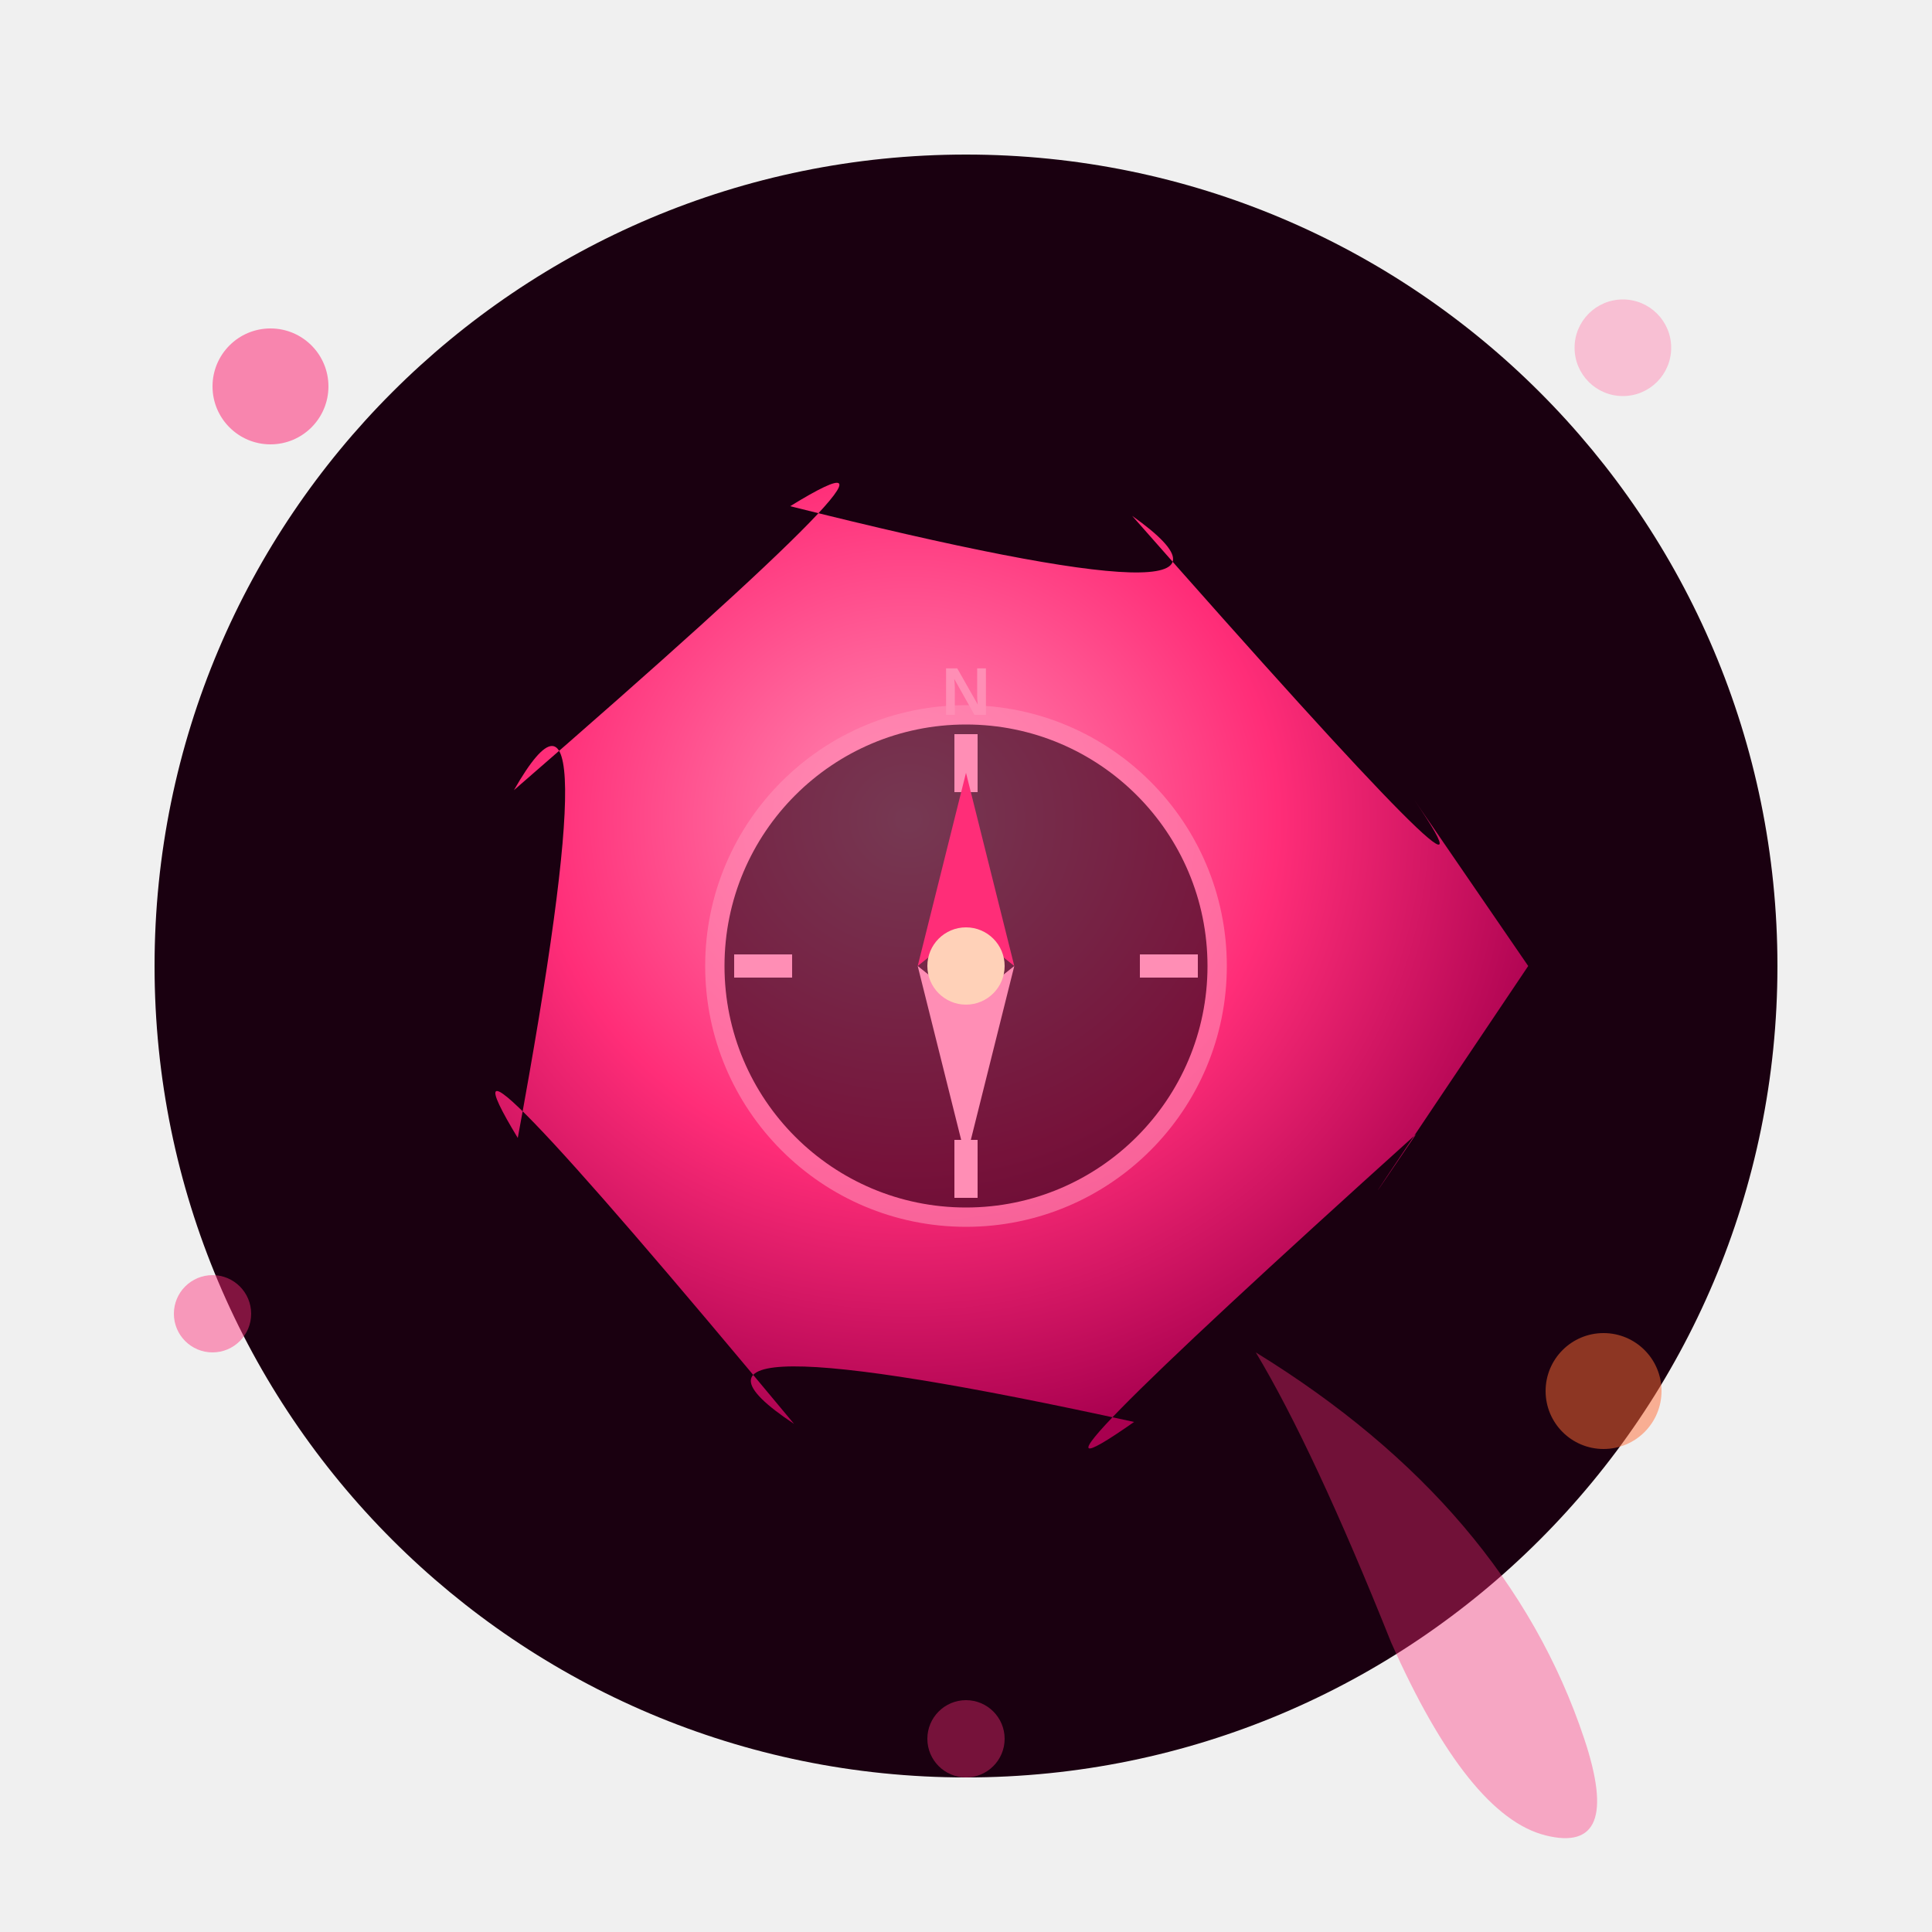
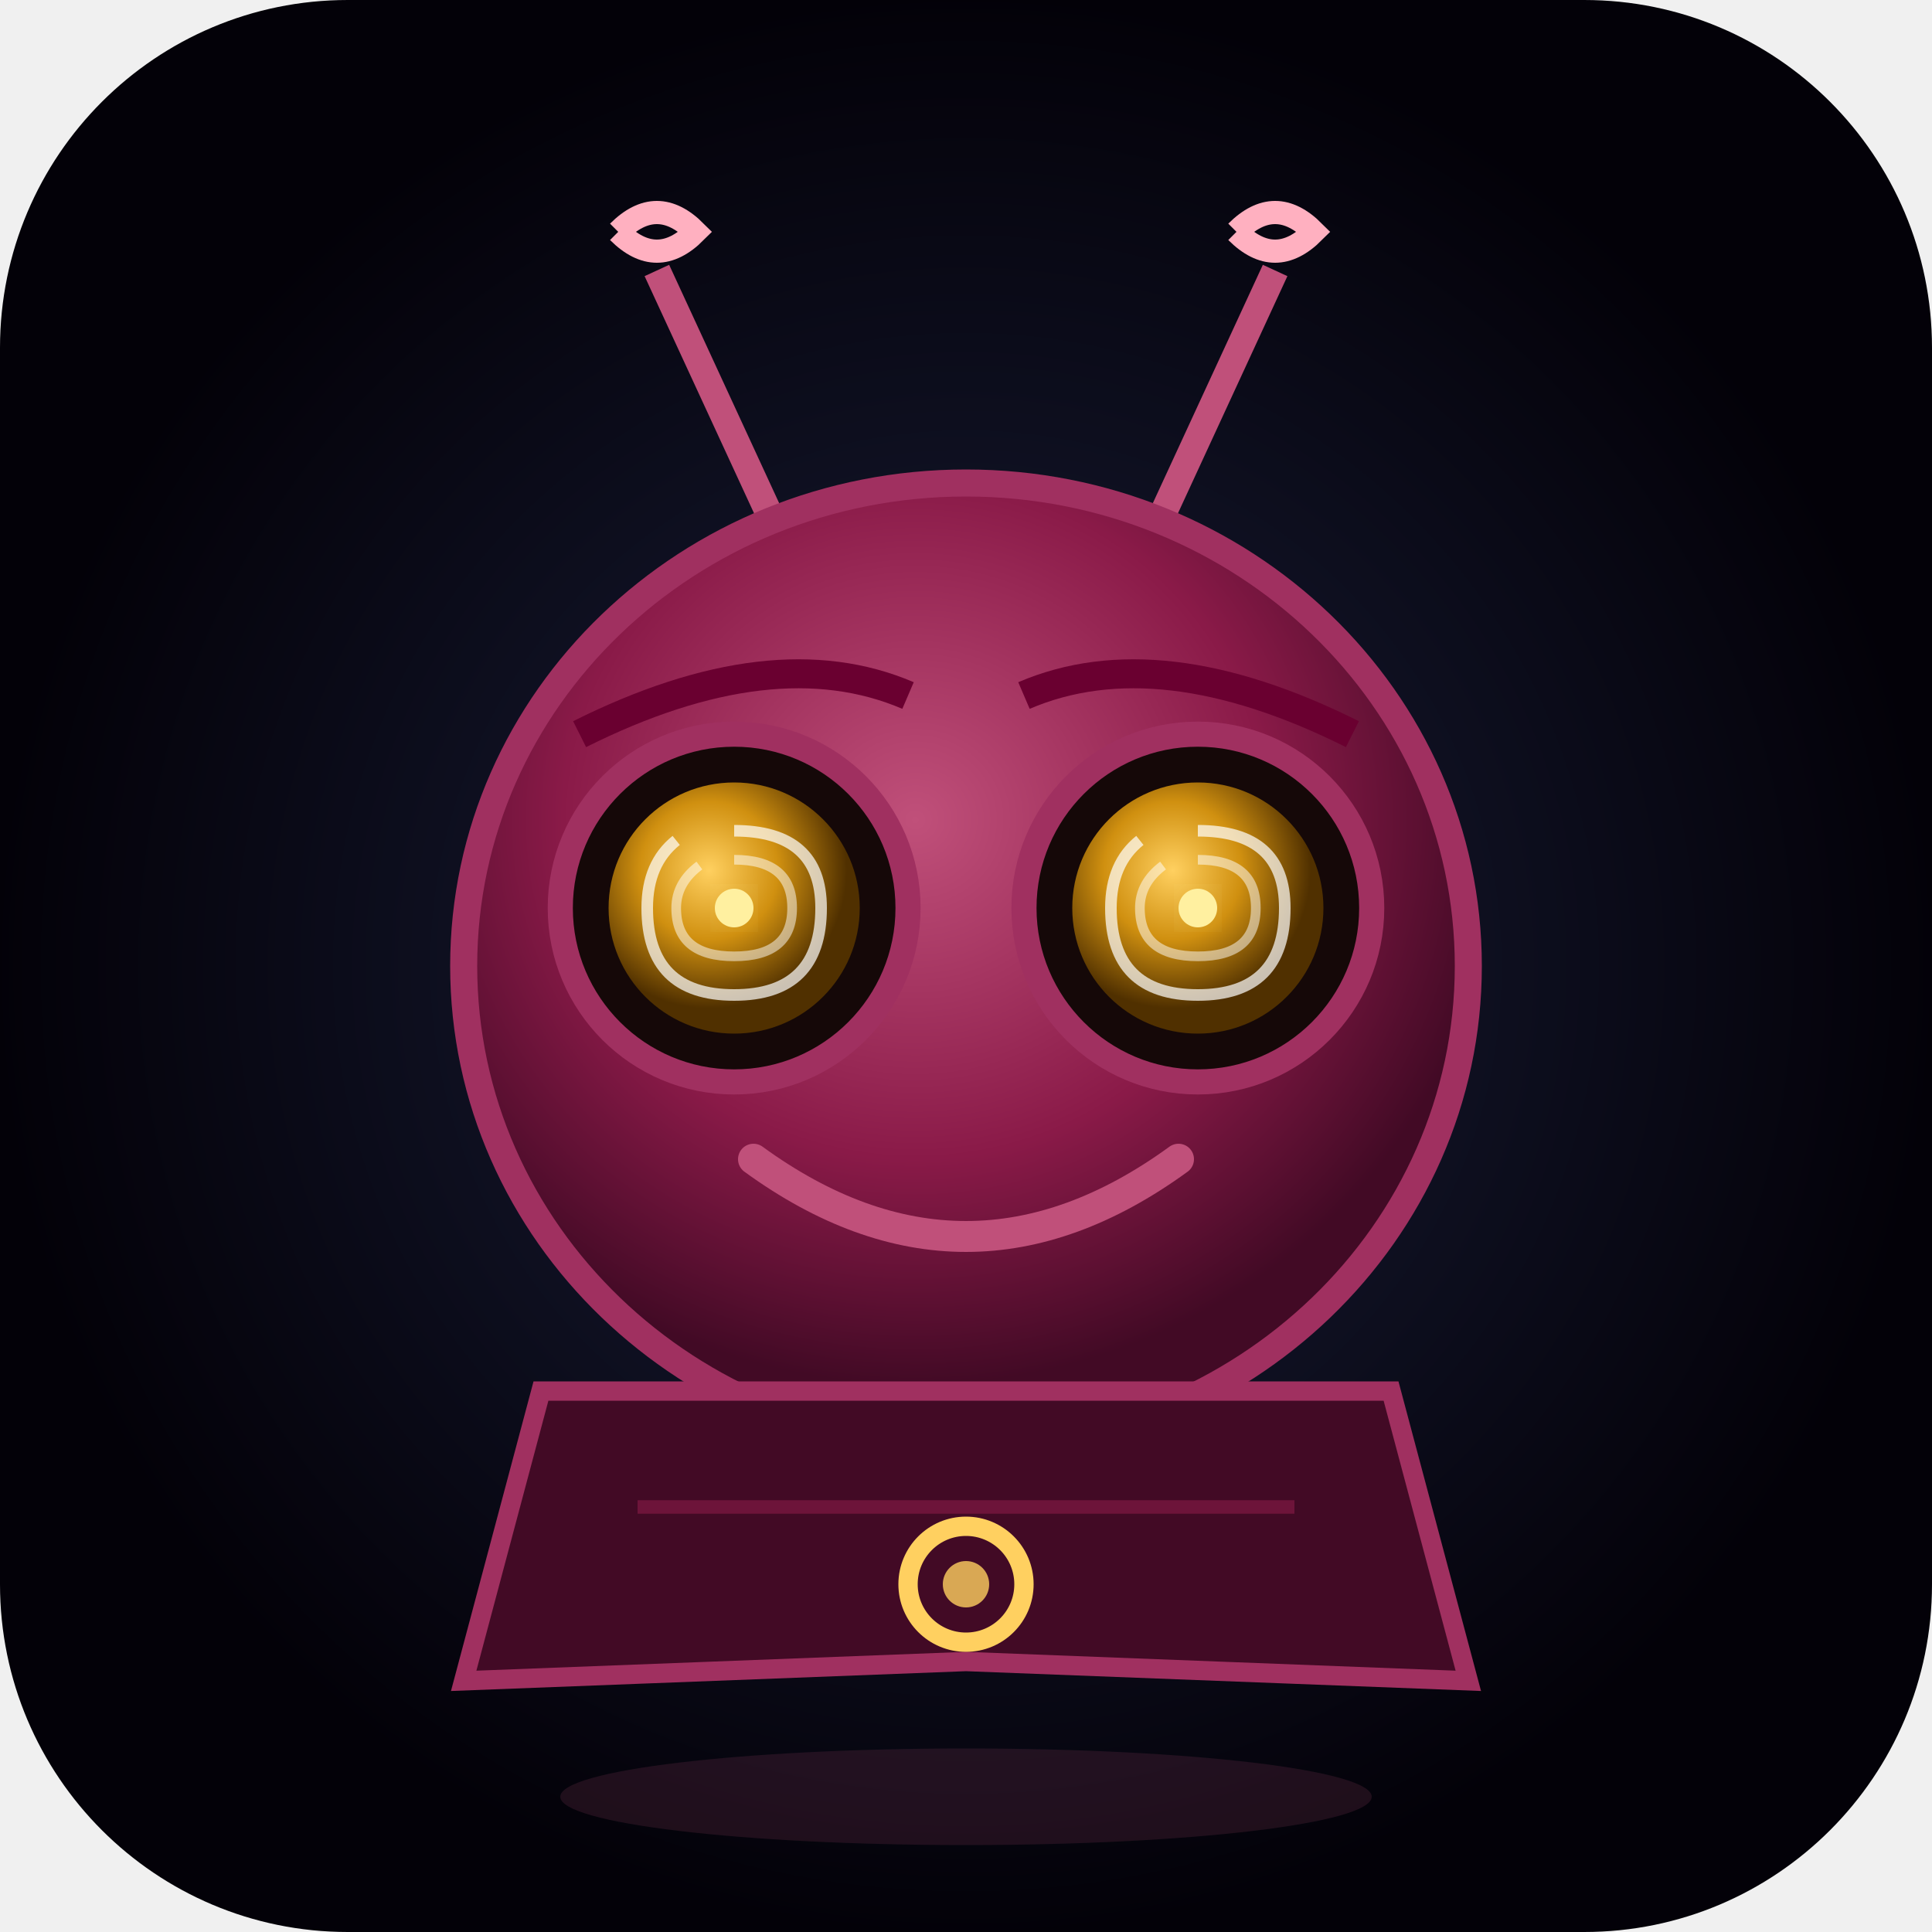
<svg xmlns="http://www.w3.org/2000/svg" viewBox="0 0 100 100" width="200" height="200">
  <defs>
-     <radialGradient id="dirdBlobGrad" cx="40%" cy="35%" r="65%">
-       <stop offset="0%" stop-color="#FF8EB5" />
-       <stop offset="55%" stop-color="#FF2D78" />
-       <stop offset="100%" stop-color="#A8004F" />
+     <radialGradient id="bg" cx="50%" cy="50%" r="50%">
+       <stop offset="0%" stop-color="#1a1f3a" />
+       <stop offset="100%" stop-color="#030108" />
    </radialGradient>
-     <clipPath id="dirdBlobClip">
-       <path d="M 79.1 50.0 Q 67.4 67.4 73.3 58.7 Q 50.0 79.7 58.7 73.6 Q 32.2 67.8 41.1 73.7 Q 21.4 50.0 26.8 58.9 Q 31.8 31.8 26.6 40.9 Q 50.0 20.6 40.9 26.2 Q 67.2 32.8 58.6 26.7 Q 79.1 50.0 73.2 41.4 Z" />
-     </clipPath>
  </defs>
-   <circle cx="50" cy="50" r="42" fill="#1A0010" />
-   <circle cx="14" cy="20" r="3" fill="#FF2D78" opacity="0.55" />
-   <circle cx="84" cy="18" r="2.5" fill="#FF8EB5" opacity="0.5" />
-   <circle cx="11" cy="68" r="2" fill="#FF2D78" opacity="0.45" />
-   <circle cx="83" cy="72" r="3" fill="#FF6B35" opacity="0.5" />
-   <circle cx="50" cy="90" r="2" fill="#FF2D78" opacity="0.4" />
-   <path d="M 65 70 Q 78 78 82 90 Q 84 96 80 95 Q 76 94 72 85 Q 68 75 65 70 Z" fill="#FF2D78" opacity="0.38" />
-   <path d="M 79.1 50.0 Q 67.4 67.4 73.3 58.7 Q 50.0 79.7 58.7 73.6 Q 32.2 67.8 41.1 73.7 Q 21.4 50.0 26.8 58.9 Q 31.8 31.8 26.6 40.9 Q 50.0 20.6 40.9 26.2 Q 67.2 32.8 58.6 26.7 Q 79.1 50.0 73.2 41.4 Z" fill="url(#dirdBlobGrad)" />
-   <g clip-path="url(#dirdBlobClip)">
-     <circle cx="50" cy="50" r="13" fill="#1A0010" opacity="0.6" stroke="#FF8EB5" stroke-width="1" />
-     <line x1="50" y1="38" x2="50" y2="41" stroke="#FF8EB5" stroke-width="1.2" />
-     <line x1="50" y1="59" x2="50" y2="62" stroke="#FF8EB5" stroke-width="1.2" />
-     <line x1="38" y1="50" x2="41" y2="50" stroke="#FF8EB5" stroke-width="1.2" />
-     <line x1="59" y1="50" x2="62" y2="50" stroke="#FF8EB5" stroke-width="1.2" />
-     <polygon points="50,40 52.5,50 50,48 47.5,50" fill="#FF2D78" />
-     <polygon points="50,60 52.5,50 50,52 47.5,50" fill="#FF8EB5" />
-     <circle cx="50" cy="50" r="2" fill="#FFD1B8" />
-     <text x="50" y="37" font-size="3.5" fill="#FF8EB5" text-anchor="middle" font-family="Arial, sans-serif" font-weight="bold">N</text>
+   <rect width="100" height="100" rx="18" fill="url(#bg)" />
+   <defs>
+     <radialGradient id="dd-skin" cx="45%" cy="35%" r="58%">
+       <stop offset="0%" stop-color="#C0507A" />
+       <stop offset="60%" stop-color="#8A1A48" />
+       <stop offset="100%" stop-color="#420A25" />
+     </radialGradient>
+     <radialGradient id="dd-iris" cx="40%" cy="35%" r="55%">
+       <stop offset="0%" stop-color="#FFD060" />
+       <stop offset="50%" stop-color="#D09010" />
+       <stop offset="100%" stop-color="#503000" />
+     </radialGradient>
+     <filter id="dd-glow">
+       <feGaussianBlur stdDeviation="1.8" result="b" />
+       <feMerge>
+         <feMergeNode in="b" />
+         <feMergeNode in="SourceGraphic" />
+       </feMerge>
+     </filter>
+   </defs>
+   <g opacity="0.7">
+     <path d="M28,52 Q30,50 32,52 Q30,54 28,52" fill="none" stroke="#FFD060" stroke-width="0.8" />
+     <circle cx="30" cy="52" r="0.8" fill="#FFD060" opacity="0.6" />
+     <path d="M72,52 Q70,50 68,52 Q70,54 72,52" fill="none" stroke="#FFD060" stroke-width="0.8" />
+     <circle cx="70" cy="52" r="0.8" fill="#FFD060" opacity="0.6" />
  </g>
+   <line x1="40" y1="27" x2="34" y2="14" stroke="#C0507A" stroke-width="1.4" />
+   <path d="M32,12 Q34,10 36,12 Q34,14 32,12" fill="none" stroke="#FFB0C0" stroke-width="1.2" />
+   <line x1="60" y1="27" x2="66" y2="14" stroke="#C0507A" stroke-width="1.4" />
+   <path d="M64,12 Q66,10 68,12 Q66,14 64,12" fill="none" stroke="#FFB0C0" stroke-width="1.2" />
+   <ellipse cx="50" cy="50" rx="26" ry="25" fill="url(#dd-skin)" stroke="#A03060" stroke-width="1.4" />
+   <path d="M30,38 Q40,33 47,36" fill="none" stroke="#6A0030" stroke-width="1.5" />
+   <path d="M53,36 Q60,33 70,38" fill="none" stroke="#6A0030" stroke-width="1.5" />
+   <circle cx="38" cy="47" r="9" fill="#150808" stroke="#A03060" stroke-width="1.3" />
+   <circle cx="38" cy="47" r="6.5" fill="url(#dd-iris)" />
+   <path d="M38,43 Q42.5,43 42.5,47 Q42.5,51.5 38,51.5 Q33.5,51.5 33.5,47 Q33.5,44.7 35,43.5" fill="none" stroke="#FFFFFF" stroke-width="0.6" opacity="0.7" />
+   <path d="M38,44.5 Q41,44.5 41,47 Q41,49.5 38,49.5 Q35,49.5 35,47 Q35,45.7 36.2,44.8" fill="none" stroke="#FFFFFF" stroke-width="0.5" opacity="0.5" />
+   <circle cx="38" cy="47" r="1" fill="#FFF0A0" filter="url(#dd-glow)" />
+   <circle cx="62" cy="47" r="9" fill="#150808" stroke="#A03060" stroke-width="1.3" />
+   <circle cx="62" cy="47" r="6.5" fill="url(#dd-iris)" />
+   <path d="M62,43 Q66.5,43 66.5,47 Q66.5,51.5 62,51.5 Q57.5,51.5 57.5,47 Q57.5,44.7 59,43.5" fill="none" stroke="#FFFFFF" stroke-width="0.6" opacity="0.7" />
+   <path d="M62,44.5 Q65,44.5 65,47 Q65,49.5 62,49.5 Q59,49.5 59,47 Q59,45.7 60.2,44.8" fill="none" stroke="#FFFFFF" stroke-width="0.5" opacity="0.5" />
+   <circle cx="62" cy="47" r="1" fill="#FFF0A0" filter="url(#dd-glow)" />
+   <path d="M39,60 Q50,68 61,60" fill="none" stroke="#C0507A" stroke-width="1.6" stroke-linecap="round" />
+   <path d="M28,72 L24,87 L50,86 L76,87 L72,72 Z" fill="#420A25" stroke="#A03060" stroke-width="1" />
+   <line x1="33" y1="78" x2="67" y2="78" stroke="#8A1A48" stroke-width="0.7" opacity="0.6" />
+   <circle cx="50" cy="82" r="3" fill="none" stroke="#FFD060" stroke-width="1" />
+   <circle cx="50" cy="82" r="1.2" fill="#FFD060" opacity="0.8" />
+   <ellipse cx="50" cy="93" rx="21" ry="2.5" fill="rgba(192,80,122,0.15)" />
</svg>
